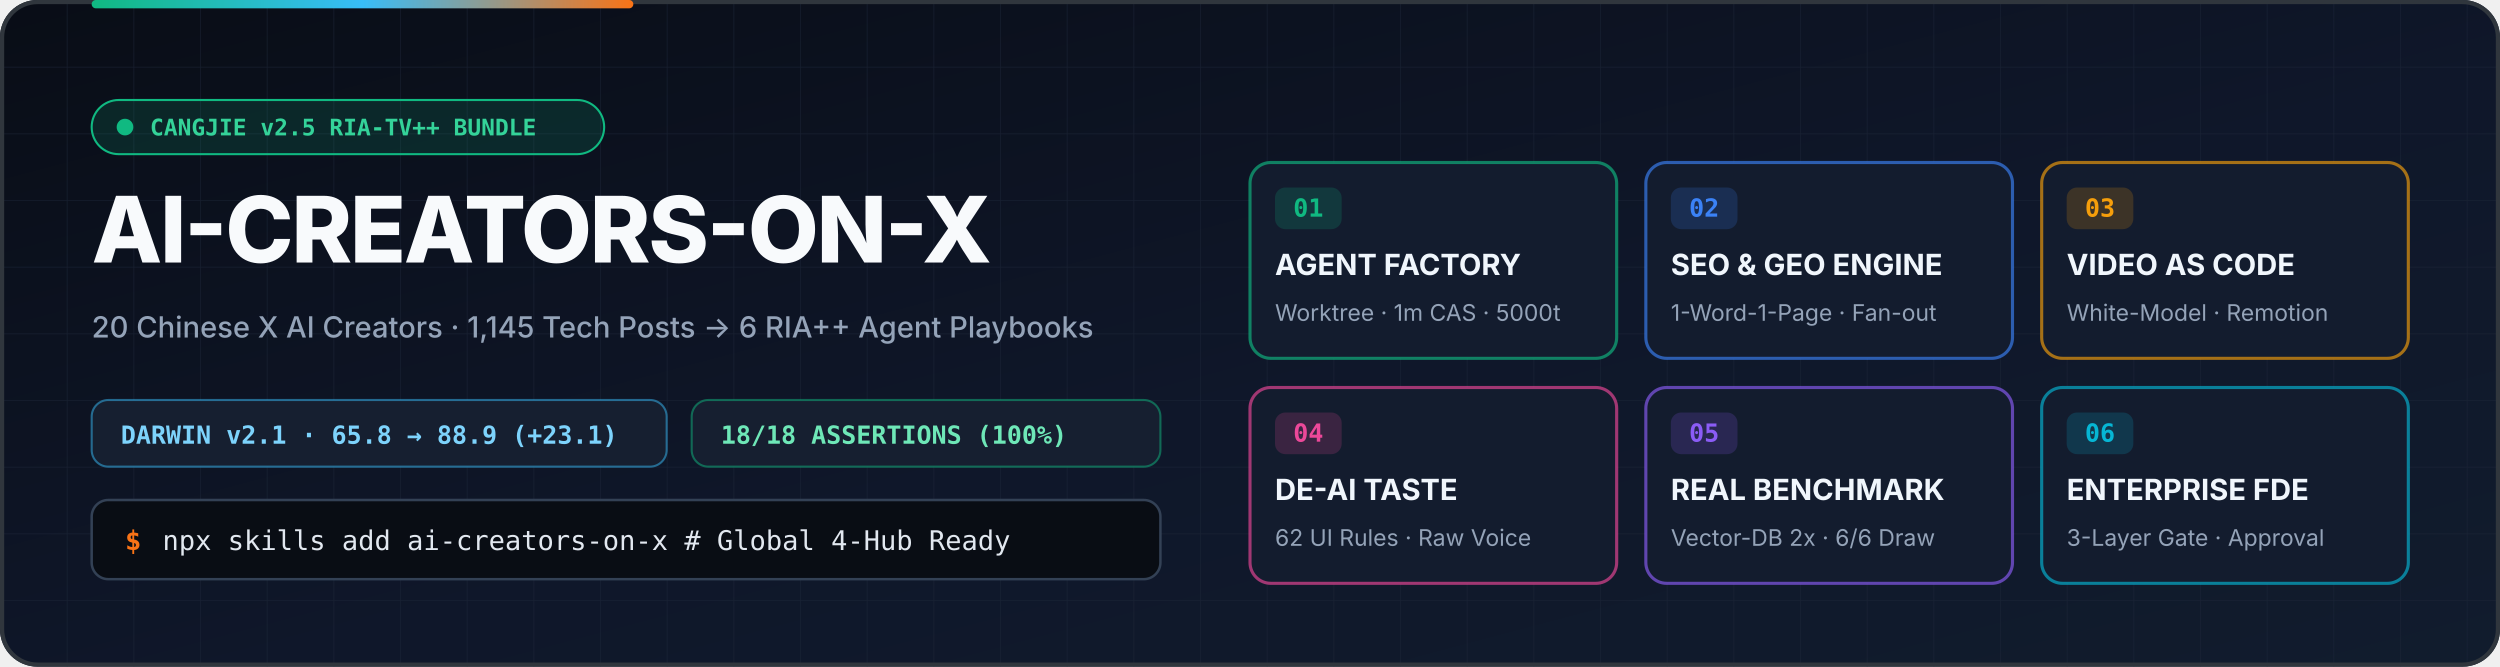
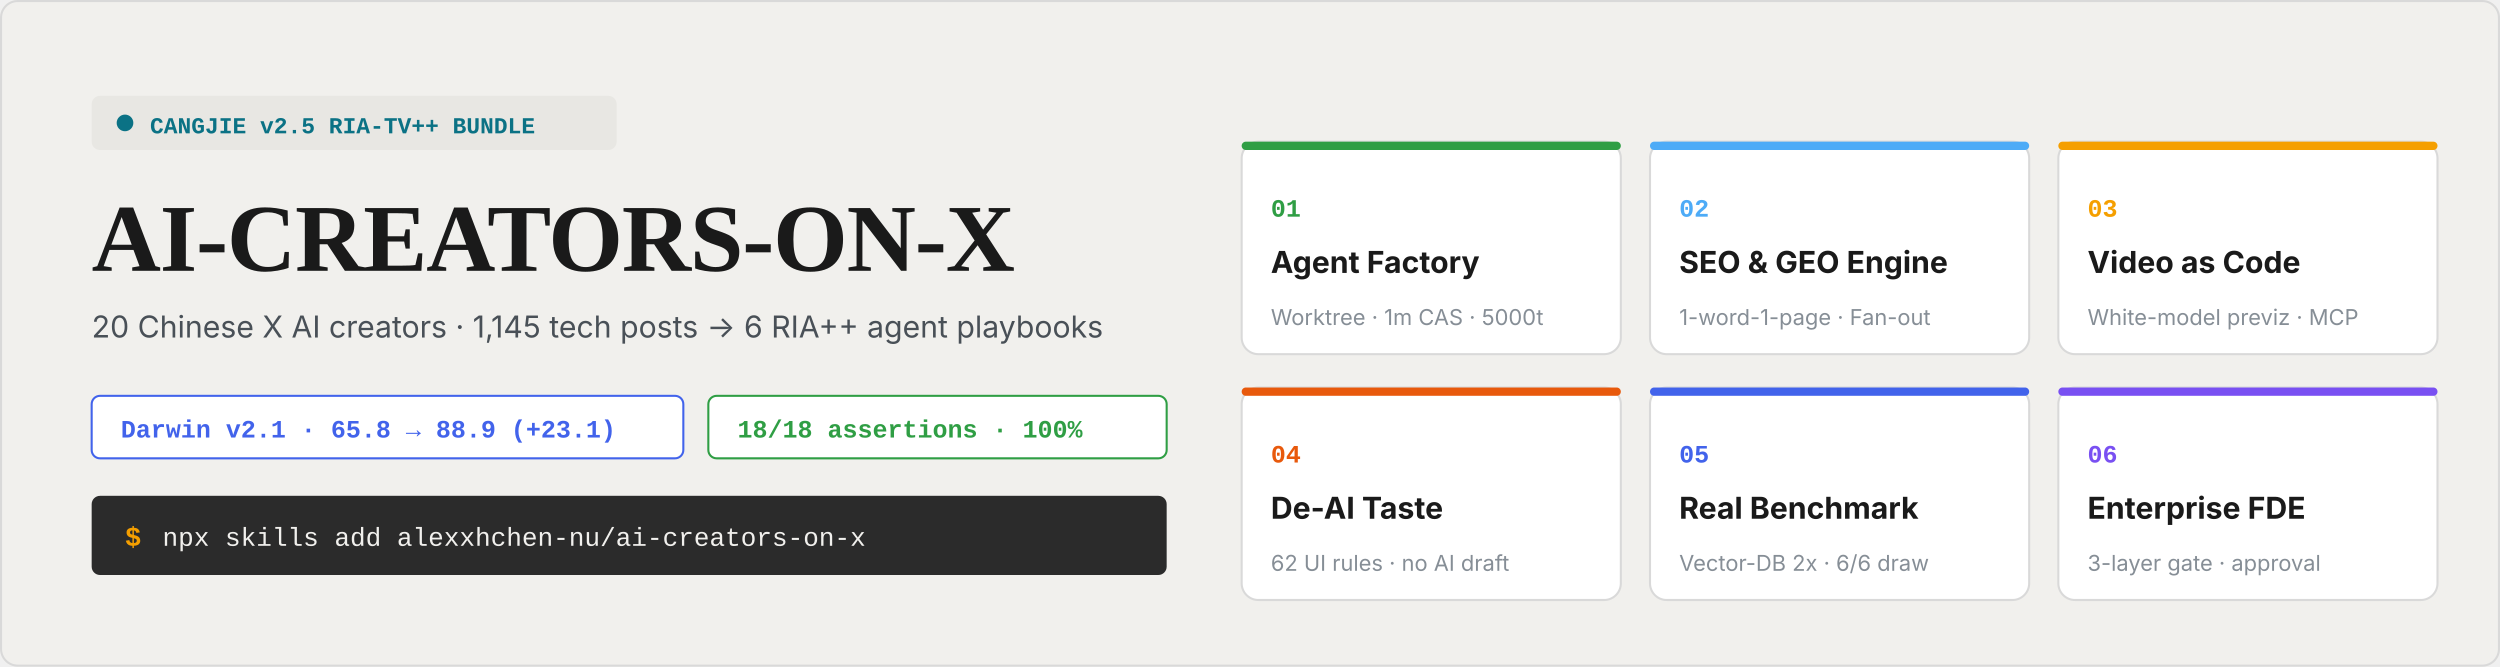
- <svg xmlns="http://www.w3.org/2000/svg" viewBox="0 0 1200 320" width="100%" role="img" aria-label="AI-CREATORS-ON-X Hero Banner">
-   <defs>
-     <linearGradient id="bg" x1="0" y1="0" x2="1" y2="1">
-       <stop offset="0%" stop-color="#090D16" />
-       <stop offset="55%" stop-color="#0F172A" />
-       <stop offset="100%" stop-color="#111C2D" />
-     </linearGradient>
-     <linearGradient id="accentGrad" x1="0" y1="0" x2="1" y2="0">
-       <stop offset="0%" stop-color="#10B981" />
-       <stop offset="50%" stop-color="#38BDF8" />
-       <stop offset="100%" stop-color="#F97316" />
-     </linearGradient>
-     <pattern id="grid" width="32" height="32" patternUnits="userSpaceOnUse">
-       <path d="M 32 0 L 0 0 0 32" fill="none" stroke="#1E293B" stroke-width="0.7" stroke-opacity="0.6" />
-     </pattern>
-   </defs>
-   <rect width="1200" height="320" rx="18" fill="url(#bg)" />
-   <rect width="1200" height="320" rx="18" fill="url(#grid)" />
-   <rect x="1" y="1" width="1198" height="318" rx="17" fill="none" stroke="#30363D" stroke-width="2" />
-   <rect x="44" y="0" width="260" height="4" rx="2" fill="url(#accentGrad)" />
-   <g transform="translate(44, 48)">
-     <rect x="0" y="0" width="246" height="26" rx="13" fill="#10B981" fill-opacity="0.14" stroke="#10B981" stroke-width="1" />
-     <circle cx="16" cy="13" r="4" fill="#10B981" />
-     <text x="28" y="17" fill="#34D399" font-family="ui-monospace, SFMono-Regular, Menlo, Consolas, monospace" font-size="11" font-weight="700">CANGJIE v2.5 RIA-TV++ BUNDLE</text>
-     <text x="0" y="78" fill="#F8FAFC" font-family="system-ui, -apple-system, 'Segoe UI', sans-serif" font-size="44" font-weight="800" letter-spacing="-1">AI-CREATORS-ON-X</text>
-     <text x="0" y="114" fill="#94A3B8" font-family="system-ui, -apple-system, 'Segoe UI', 'Microsoft YaHei', sans-serif" font-size="14" font-weight="500">20 Chinese X AI Creators · 1,145 Tech Posts → 6 RIA++ Agent Playbooks</text>
+ <svg xmlns="http://www.w3.org/2000/svg" viewBox="0 0 1200 320" width="100%" role="img" aria-labelledby="ttl">
+   <rect width="1200" height="320" rx="8" fill="#f1f0ed" />
+   <rect x="0.5" y="0.5" width="1199" height="319" rx="8" fill="none" stroke="#d9d9d9" stroke-width="1" />
+   <g transform="translate(44, 46)">
+     <rect x="0" y="0" width="252" height="26" rx="4" fill="#e8e7e3" />
+     <circle cx="16" cy="13" r="4" fill="#0b7285" />
+     <text x="28" y="18" fill="#0b7285" font-family="ui-monospace, SFMono-Regular, Menlo, Consolas, 'Liberation Mono', monospace" font-size="11" font-weight="700">CANGJIE v2.5 RIA-TV++ BUNDLE</text>
+     <text x="0" y="84" fill="#1a1a1a" font-family="Georgia, 'Times New Roman', 'Songti SC', 'SimSun', serif" font-size="46" font-weight="700" letter-spacing="-0.5">AI-CREATORS-ON-X</text>
+     <text x="0" y="116" fill="#495057" font-family="system-ui, -apple-system, 'Segoe UI', 'Helvetica Neue', 'Microsoft YaHei', sans-serif" font-size="14.5">20 Chinese X AI creators · 1,145 tech posts → 6 RIA++ agent playbooks</text>
    <g transform="translate(0, 144)">
-       <rect x="0" y="0" width="276" height="32" rx="8" fill="#161F30" stroke="#38BDF8" stroke-width="1" stroke-opacity="0.5" />
-       <text x="14" y="21" fill="#7DD3FC" font-family="ui-monospace, SFMono-Regular, Menlo, Consolas, monospace" font-size="12" font-weight="600">DARWIN v2.1 · 65.8 → 88.9 (+23.1)</text>
-       <rect x="288" y="0" width="225" height="32" rx="8" fill="#161F30" stroke="#10B981" stroke-width="1" stroke-opacity="0.5" />
-       <text x="302" y="21" fill="#6EE7B7" font-family="ui-monospace, SFMono-Regular, Menlo, Consolas, monospace" font-size="12" font-weight="600">18/18 ASSERTIONS (100%)</text>
+       <rect x="0" y="0" width="284" height="30" rx="4" fill="#ffffff" stroke="#4263eb" stroke-width="1" />
+       <text x="14" y="20" fill="#4263eb" font-family="ui-monospace, SFMono-Regular, Menlo, Consolas, 'Liberation Mono', monospace" font-size="12" font-weight="700">Darwin v2.1 · 65.8 → 88.9 (+23.1)</text>
+       <rect x="296" y="0" width="220" height="30" rx="4" fill="#ffffff" stroke="#2f9e44" stroke-width="1" />
+       <text x="310" y="20" fill="#2f9e44" font-family="ui-monospace, SFMono-Regular, Menlo, Consolas, 'Liberation Mono', monospace" font-size="12" font-weight="700">18/18 assertions · 100%</text>
    </g>
    <g transform="translate(0, 192)">
-       <rect x="0" y="0" width="513" height="38" rx="8" fill="#090D14" stroke="#334155" stroke-width="1.2" />
-       <text x="16" y="24" fill="#F97316" font-family="ui-monospace, SFMono-Regular, Menlo, Consolas, monospace" font-size="13" font-weight="700">$</text>
-       <text x="34" y="24" fill="#E2E8F0" font-family="ui-monospace, SFMono-Regular, Menlo, Consolas, monospace" font-size="13">npx skills add ai-creators-on-x   # Global 4-Hub Ready</text>
+       <rect x="0" y="0" width="516" height="38" rx="4" fill="#2b2b2b" />
+       <text x="16" y="24" fill="#f59f00" font-family="ui-monospace, SFMono-Regular, Menlo, Consolas, 'Liberation Mono', monospace" font-size="13" font-weight="700">$</text>
+       <text x="34" y="24" fill="#f1f0ed" font-family="ui-monospace, SFMono-Regular, Menlo, Consolas, 'Liberation Mono', monospace" font-size="12.5">npx skills add alexxhchen-nu/ai-creators-on-x</text>
    </g>
  </g>
-   <g transform="translate(600, 78)">
-     <rect width="176" height="94" rx="10" fill="#131C2E" stroke="#10B981" stroke-width="1.5" stroke-opacity="0.65" />
-     <rect x="12" y="12" width="32" height="20" rx="5" fill="#10B981" fill-opacity="0.18" />
-     <text x="28" y="26" fill="#10B981" font-family="ui-monospace, SFMono-Regular, Menlo, Consolas, monospace" font-size="12" font-weight="700" text-anchor="middle">01</text>
-     <text x="12" y="54" fill="#F0F6FC" font-family="system-ui, -apple-system, 'Segoe UI', 'Microsoft YaHei', sans-serif" font-size="14" font-weight="700">AGENT FACTORY</text>
-     <text x="12" y="76" fill="#94A3B8" font-family="system-ui, -apple-system, 'Segoe UI', 'Microsoft YaHei', sans-serif" font-size="11">Worktree · 1m CAS · 5000t</text>
+   <g transform="translate(596, 68)">
+     <rect width="182" height="102" rx="8" fill="#ffffff" stroke="#d9d9d9" stroke-width="1" />
+     <rect x="0" y="0" width="182" height="4" rx="2" fill="#2f9e44" />
+     <text x="14" y="36" fill="#2f9e44" font-family="ui-monospace, SFMono-Regular, Menlo, Consolas, 'Liberation Mono', monospace" font-size="12" font-weight="700">01</text>
+     <text x="14" y="63" fill="#1a1a1a" font-family="system-ui, -apple-system, 'Segoe UI', 'Helvetica Neue', 'Microsoft YaHei', sans-serif" font-size="14.5" font-weight="700">Agent Factory</text>
+     <text x="14" y="88" fill="#868e96" font-family="system-ui, -apple-system, 'Segoe UI', 'Helvetica Neue', 'Microsoft YaHei', sans-serif" font-size="10.5">Worktree · 1m CAS · 5000t</text>
  </g>
-   <g transform="translate(790, 78)">
-     <rect width="176" height="94" rx="10" fill="#131C2E" stroke="#3B82F6" stroke-width="1.5" stroke-opacity="0.65" />
-     <rect x="12" y="12" width="32" height="20" rx="5" fill="#3B82F6" fill-opacity="0.18" />
-     <text x="28" y="26" fill="#3B82F6" font-family="ui-monospace, SFMono-Regular, Menlo, Consolas, monospace" font-size="12" font-weight="700" text-anchor="middle">02</text>
-     <text x="12" y="54" fill="#F0F6FC" font-family="system-ui, -apple-system, 'Segoe UI', 'Microsoft YaHei', sans-serif" font-size="14" font-weight="700">SEO &amp; GEO ENGINE</text>
-     <text x="12" y="76" fill="#94A3B8" font-family="system-ui, -apple-system, 'Segoe UI', 'Microsoft YaHei', sans-serif" font-size="11">1-Word-1-Page · Fan-out</text>
+   <g transform="translate(792, 68)">
+     <rect width="182" height="102" rx="8" fill="#ffffff" stroke="#d9d9d9" stroke-width="1" />
+     <rect x="0" y="0" width="182" height="4" rx="2" fill="#4dabf7" />
+     <text x="14" y="36" fill="#4dabf7" font-family="ui-monospace, SFMono-Regular, Menlo, Consolas, 'Liberation Mono', monospace" font-size="12" font-weight="700">02</text>
+     <text x="14" y="63" fill="#1a1a1a" font-family="system-ui, -apple-system, 'Segoe UI', 'Helvetica Neue', 'Microsoft YaHei', sans-serif" font-size="14.5" font-weight="700">SEO &amp; GEO Engine</text>
+     <text x="14" y="88" fill="#868e96" font-family="system-ui, -apple-system, 'Segoe UI', 'Helvetica Neue', 'Microsoft YaHei', sans-serif" font-size="10.5">1-word-1-page · Fan-out</text>
  </g>
-   <g transform="translate(980, 78)">
-     <rect width="176" height="94" rx="10" fill="#131C2E" stroke="#F59E0B" stroke-width="1.5" stroke-opacity="0.65" />
-     <rect x="12" y="12" width="32" height="20" rx="5" fill="#F59E0B" fill-opacity="0.18" />
-     <text x="28" y="26" fill="#F59E0B" font-family="ui-monospace, SFMono-Regular, Menlo, Consolas, monospace" font-size="12" font-weight="700" text-anchor="middle">03</text>
-     <text x="12" y="54" fill="#F0F6FC" font-family="system-ui, -apple-system, 'Segoe UI', 'Microsoft YaHei', sans-serif" font-size="14" font-weight="700">VIDEO AS CODE</text>
-     <text x="12" y="76" fill="#94A3B8" font-family="system-ui, -apple-system, 'Segoe UI', 'Microsoft YaHei', sans-serif" font-size="11">White-Model · Remotion</text>
+   <g transform="translate(988, 68)">
+     <rect width="182" height="102" rx="8" fill="#ffffff" stroke="#d9d9d9" stroke-width="1" />
+     <rect x="0" y="0" width="182" height="4" rx="2" fill="#f59f00" />
+     <text x="14" y="36" fill="#f59f00" font-family="ui-monospace, SFMono-Regular, Menlo, Consolas, 'Liberation Mono', monospace" font-size="12" font-weight="700">03</text>
+     <text x="14" y="63" fill="#1a1a1a" font-family="system-ui, -apple-system, 'Segoe UI', 'Helvetica Neue', 'Microsoft YaHei', sans-serif" font-size="14.5" font-weight="700">Video as Code</text>
+     <text x="14" y="88" fill="#868e96" font-family="system-ui, -apple-system, 'Segoe UI', 'Helvetica Neue', 'Microsoft YaHei', sans-serif" font-size="10.5">White-model previz · MCP</text>
  </g>
-   <g transform="translate(600, 186)">
-     <rect width="176" height="94" rx="10" fill="#131C2E" stroke="#EC4899" stroke-width="1.5" stroke-opacity="0.65" />
-     <rect x="12" y="12" width="32" height="20" rx="5" fill="#EC4899" fill-opacity="0.18" />
-     <text x="28" y="26" fill="#EC4899" font-family="ui-monospace, SFMono-Regular, Menlo, Consolas, monospace" font-size="12" font-weight="700" text-anchor="middle">04</text>
-     <text x="12" y="54" fill="#F0F6FC" font-family="system-ui, -apple-system, 'Segoe UI', 'Microsoft YaHei', sans-serif" font-size="14" font-weight="700">DE-AI TASTE</text>
-     <text x="12" y="76" fill="#94A3B8" font-family="system-ui, -apple-system, 'Segoe UI', 'Microsoft YaHei', sans-serif" font-size="11">62 UI Rules · Raw Voice</text>
+   <g transform="translate(596, 186)">
+     <rect width="182" height="102" rx="8" fill="#ffffff" stroke="#d9d9d9" stroke-width="1" />
+     <rect x="0" y="0" width="182" height="4" rx="2" fill="#e8590c" />
+     <text x="14" y="36" fill="#e8590c" font-family="ui-monospace, SFMono-Regular, Menlo, Consolas, 'Liberation Mono', monospace" font-size="12" font-weight="700">04</text>
+     <text x="14" y="63" fill="#1a1a1a" font-family="system-ui, -apple-system, 'Segoe UI', 'Helvetica Neue', 'Microsoft YaHei', sans-serif" font-size="14.5" font-weight="700">De-AI Taste</text>
+     <text x="14" y="88" fill="#868e96" font-family="system-ui, -apple-system, 'Segoe UI', 'Helvetica Neue', 'Microsoft YaHei', sans-serif" font-size="10.5">62 UI rules · no AI draft</text>
  </g>
-   <g transform="translate(790, 186)">
-     <rect width="176" height="94" rx="10" fill="#131C2E" stroke="#8B5CF6" stroke-width="1.5" stroke-opacity="0.65" />
-     <rect x="12" y="12" width="32" height="20" rx="5" fill="#8B5CF6" fill-opacity="0.18" />
-     <text x="28" y="26" fill="#8B5CF6" font-family="ui-monospace, SFMono-Regular, Menlo, Consolas, monospace" font-size="12" font-weight="700" text-anchor="middle">05</text>
-     <text x="12" y="54" fill="#F0F6FC" font-family="system-ui, -apple-system, 'Segoe UI', 'Microsoft YaHei', sans-serif" font-size="14" font-weight="700">REAL BENCHMARK</text>
-     <text x="12" y="76" fill="#94A3B8" font-family="system-ui, -apple-system, 'Segoe UI', 'Microsoft YaHei', sans-serif" font-size="11">Vector-DB 2x · 6/6 Draw</text>
+   <g transform="translate(792, 186)">
+     <rect width="182" height="102" rx="8" fill="#ffffff" stroke="#d9d9d9" stroke-width="1" />
+     <rect x="0" y="0" width="182" height="4" rx="2" fill="#4263eb" />
+     <text x="14" y="36" fill="#4263eb" font-family="ui-monospace, SFMono-Regular, Menlo, Consolas, 'Liberation Mono', monospace" font-size="12" font-weight="700">05</text>
+     <text x="14" y="63" fill="#1a1a1a" font-family="system-ui, -apple-system, 'Segoe UI', 'Helvetica Neue', 'Microsoft YaHei', sans-serif" font-size="14.5" font-weight="700">Real Benchmark</text>
+     <text x="14" y="88" fill="#868e96" font-family="system-ui, -apple-system, 'Segoe UI', 'Helvetica Neue', 'Microsoft YaHei', sans-serif" font-size="10.5">Vector-DB 2x · 6/6 draw</text>
  </g>
-   <g transform="translate(980, 186)">
-     <rect width="176" height="94" rx="10" fill="#131C2E" stroke="#06B6D4" stroke-width="1.5" stroke-opacity="0.65" />
-     <rect x="12" y="12" width="32" height="20" rx="5" fill="#06B6D4" fill-opacity="0.18" />
-     <text x="28" y="26" fill="#06B6D4" font-family="ui-monospace, SFMono-Regular, Menlo, Consolas, monospace" font-size="12" font-weight="700" text-anchor="middle">06</text>
-     <text x="12" y="54" fill="#F0F6FC" font-family="system-ui, -apple-system, 'Segoe UI', 'Microsoft YaHei', sans-serif" font-size="14" font-weight="700">ENTERPRISE FDE</text>
-     <text x="12" y="76" fill="#94A3B8" font-family="system-ui, -apple-system, 'Segoe UI', 'Microsoft YaHei', sans-serif" font-size="11">3-Layer Gate · Approval</text>
+   <g transform="translate(988, 186)">
+     <rect width="182" height="102" rx="8" fill="#ffffff" stroke="#d9d9d9" stroke-width="1" />
+     <rect x="0" y="0" width="182" height="4" rx="2" fill="#7950f2" />
+     <text x="14" y="36" fill="#7950f2" font-family="ui-monospace, SFMono-Regular, Menlo, Consolas, 'Liberation Mono', monospace" font-size="12" font-weight="700">06</text>
+     <text x="14" y="63" fill="#1a1a1a" font-family="system-ui, -apple-system, 'Segoe UI', 'Helvetica Neue', 'Microsoft YaHei', sans-serif" font-size="14.5" font-weight="700">Enterprise FDE</text>
+     <text x="14" y="88" fill="#868e96" font-family="system-ui, -apple-system, 'Segoe UI', 'Helvetica Neue', 'Microsoft YaHei', sans-serif" font-size="10.5">3-layer gate · approval</text>
  </g>
</svg>
